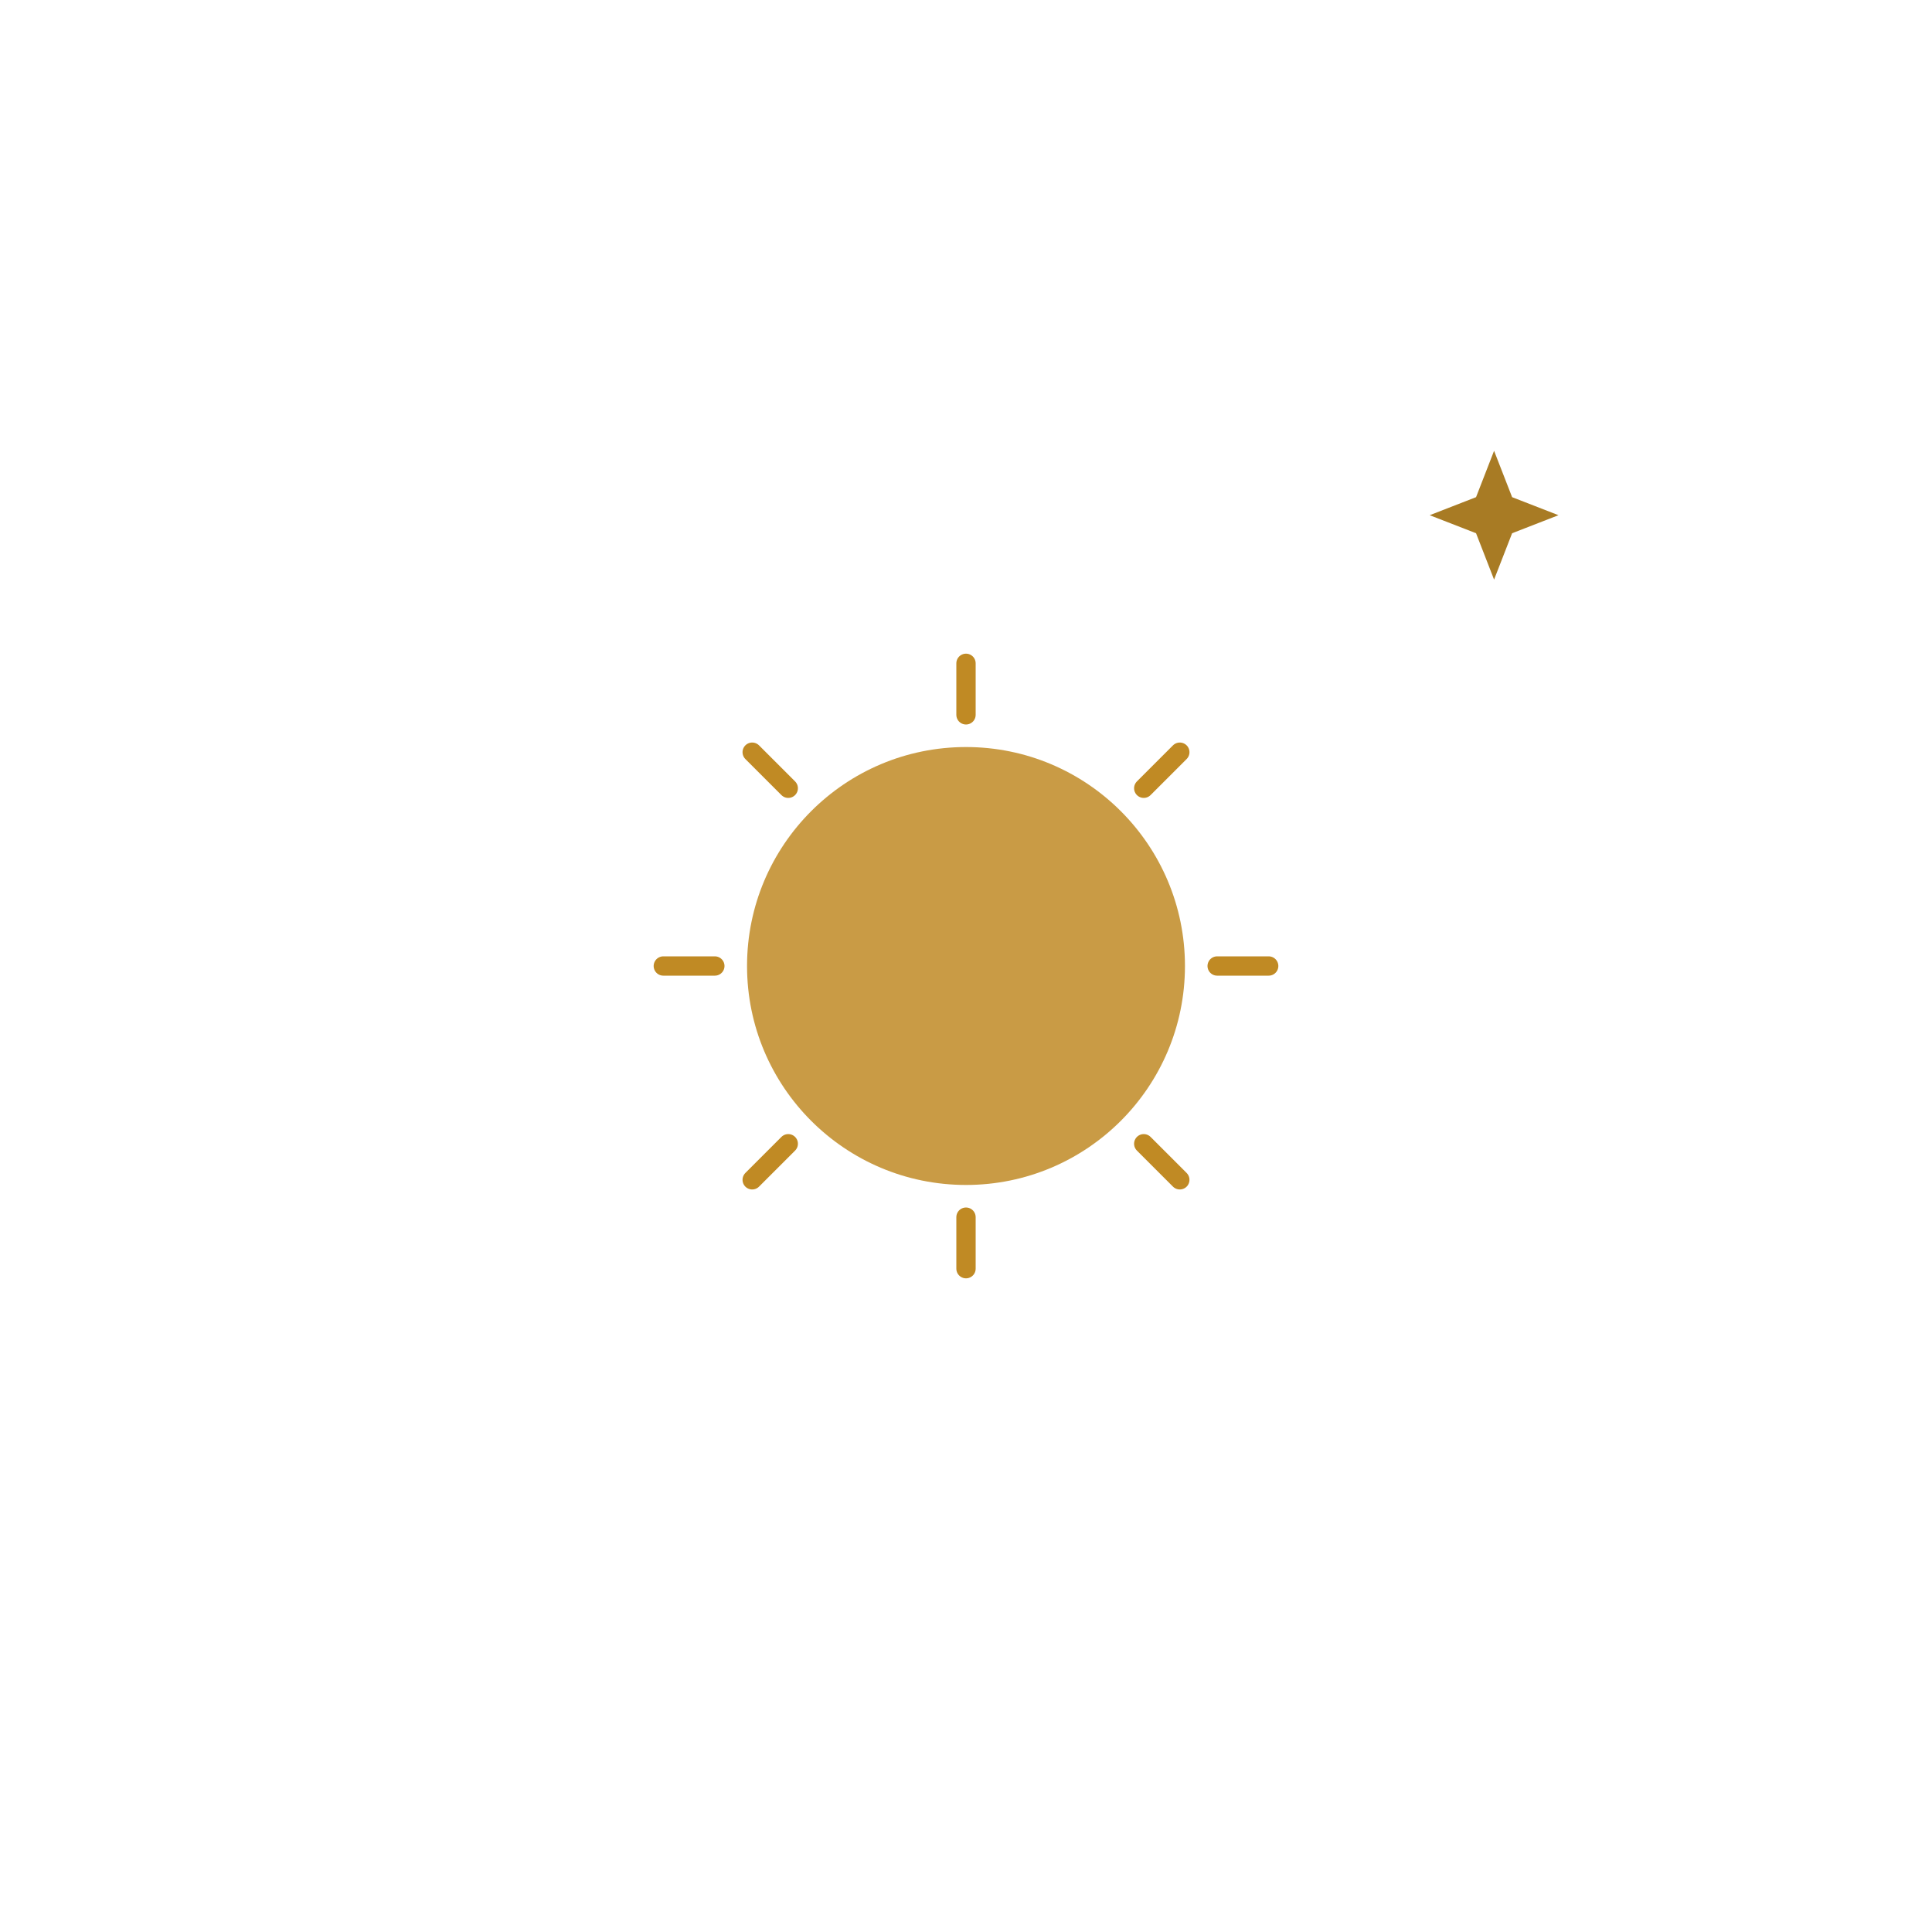
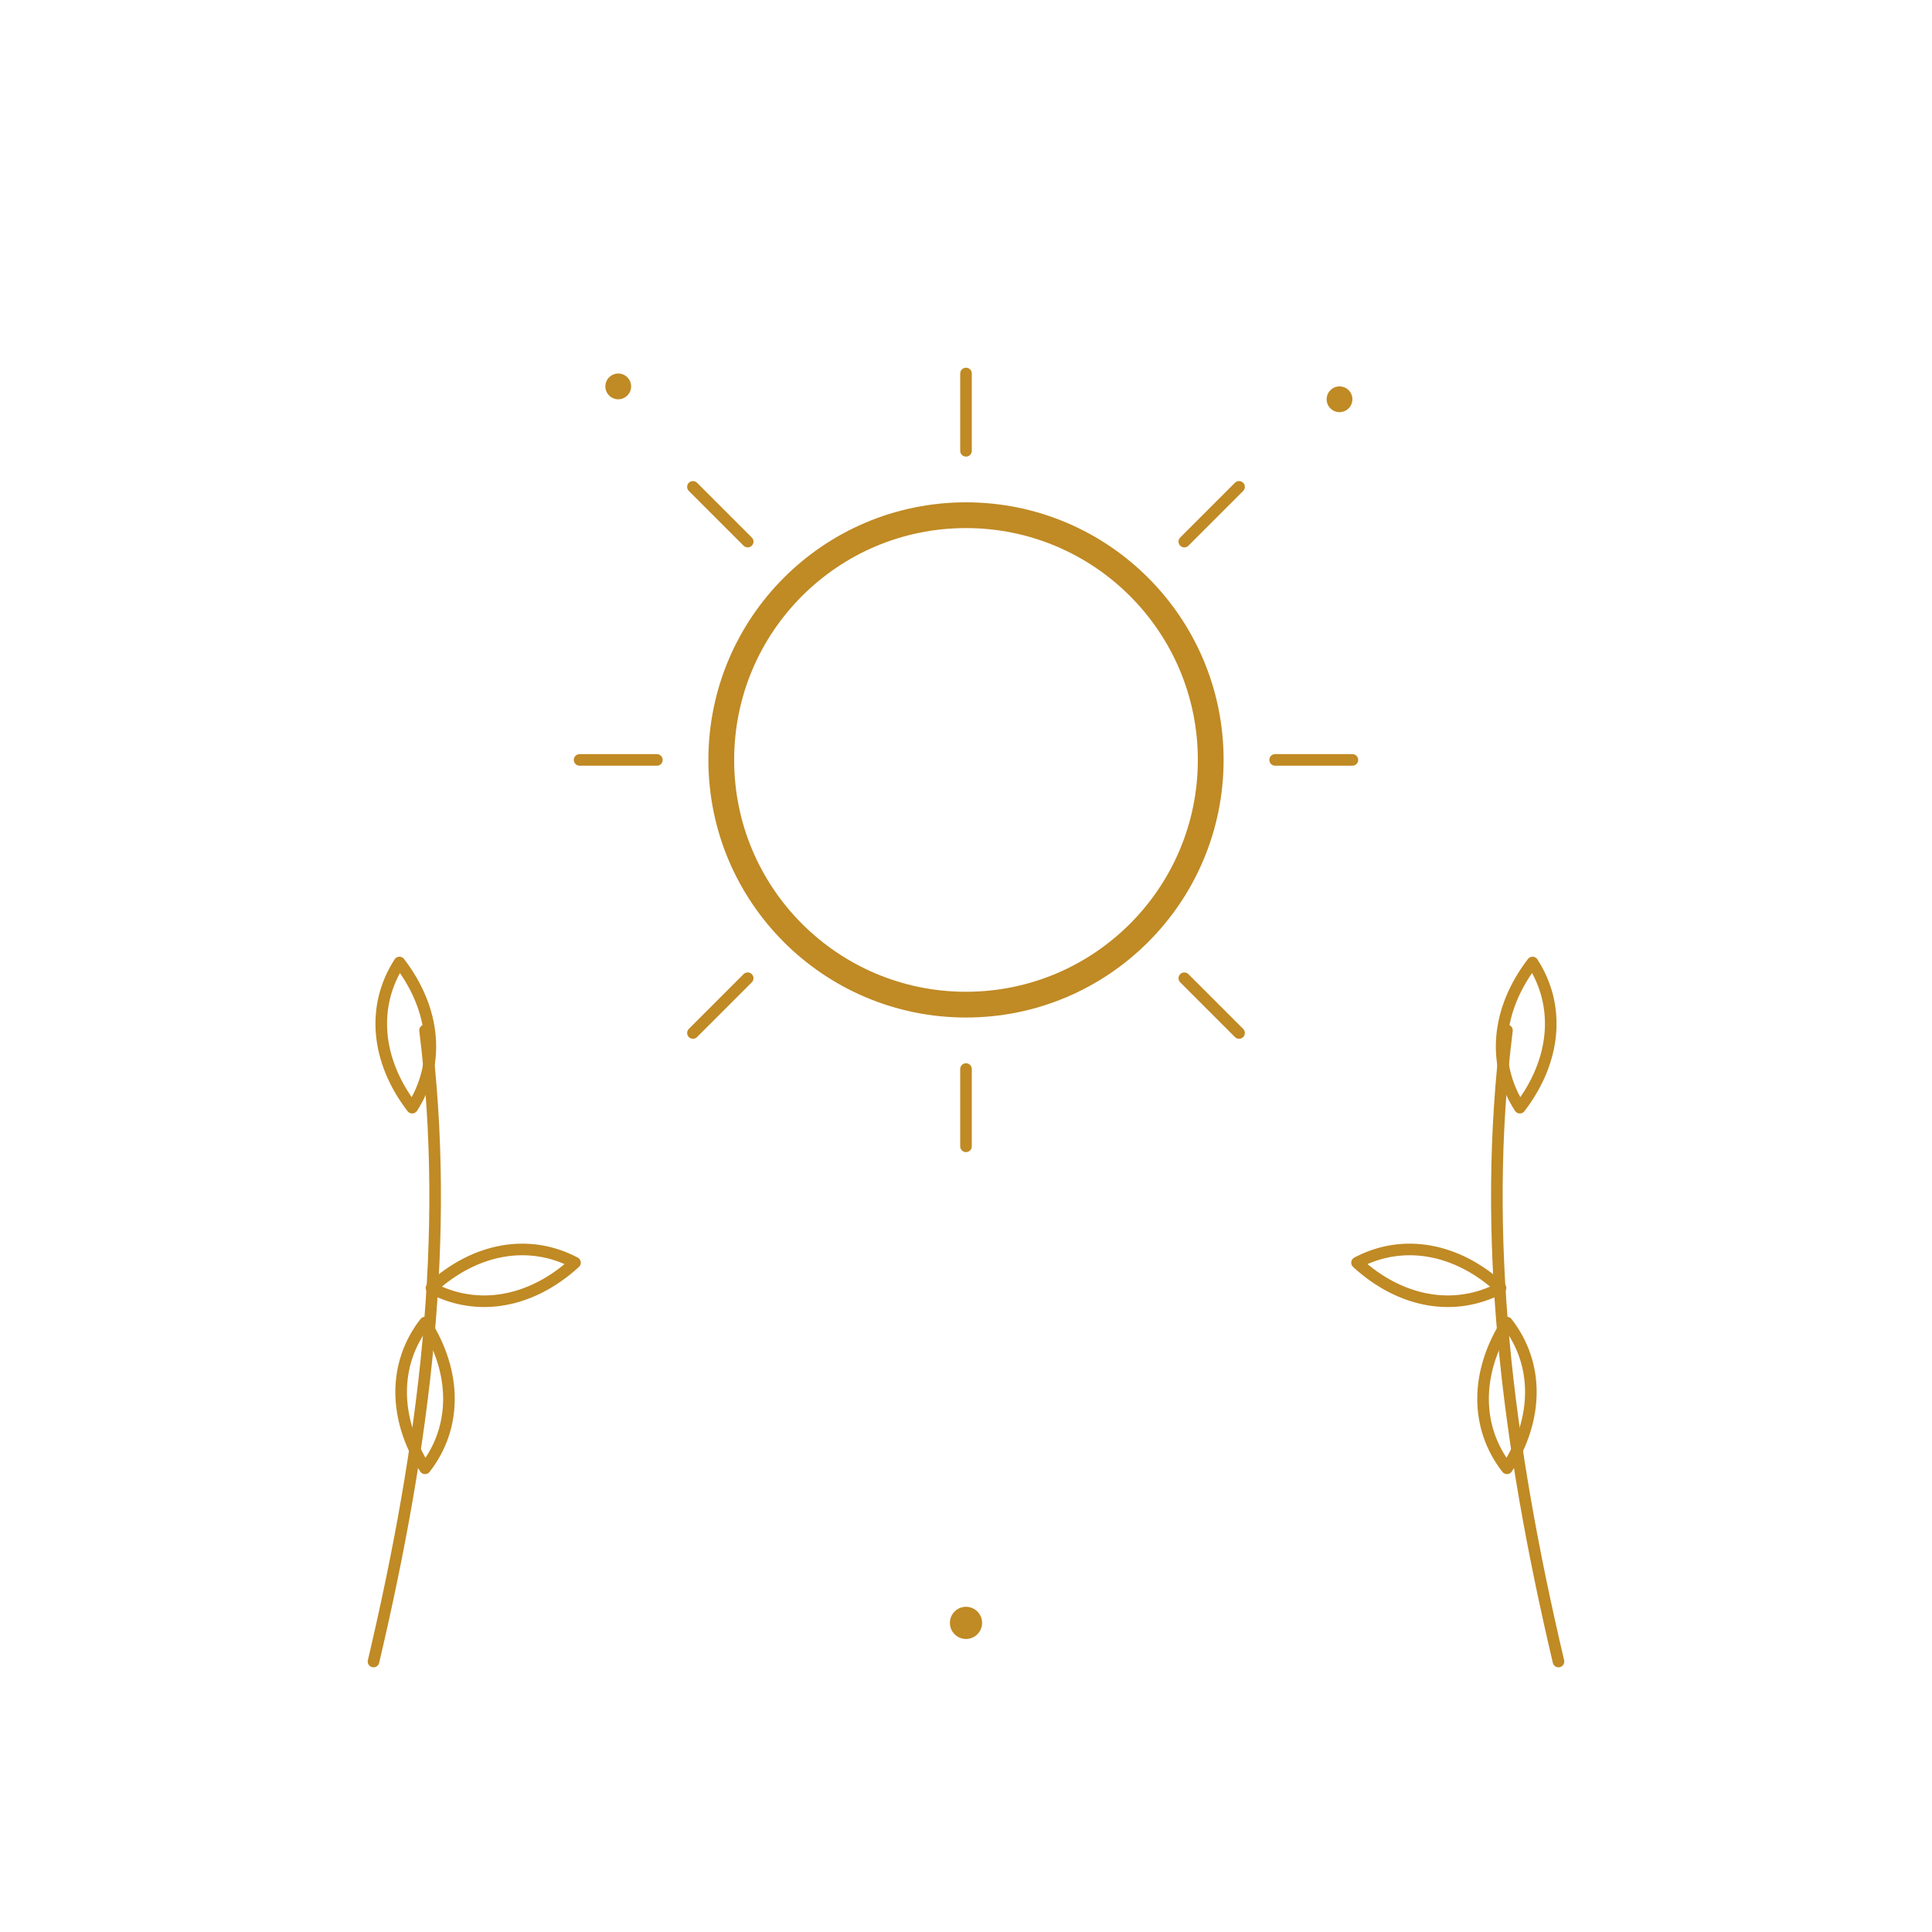
<svg xmlns="http://www.w3.org/2000/svg" viewBox="0 0 300 300" role="img" aria-labelledby="t d">
-   <circle cx="150" cy="150" r="34" fill="#c08a24" opacity=".85" stroke="none" />
-   <g fill="none" stroke-linecap="round" stroke-linejoin="round" stroke="#c08a24" stroke-width="3">
-     <path d="M189.0,150.0 L197.0,150.0 M177.6,177.6 L183.2,183.2 M150.0,189.0 L150.0,197.0 M122.4,177.6 L116.8,183.2 M111.0,150.0 L103.0,150.0 M122.4,122.4 L116.8,116.8 M150.0,111.0 L150.0,103.0 M177.6,122.4 L183.2,116.8" />
+   <g fill="none" stroke-linecap="round" stroke-linejoin="round" stroke="#c08a24">
+     <circle cx="150" cy="118" r="38" stroke-width="4" />
+     <g stroke-width="1.8">
+       <path d="M198 118 L210 118" />
+       <path d="M183.9 84.1 L192.4 75.6" />
+       <path d="M150 70 L150 58" />
+       <path d="M116.1 84.1 L107.6 75.6" />
+       <path d="M102 118 L90 118" />
+       <path d="M116.1 151.9 L107.6 160.4" />
+       <path d="M150 166 L150 178" />
+       <path d="M183.9 151.9 L192.4 160.4" />
+       <path d="M58 258 C66 224 70 192 66 160" />
+       <g transform="translate(64,172) rotate(-50)">
+         <path d="M0 0 C8 -1 14 -7 16 -16 C8 -15 2 -9 0 0 Z" />
+       </g>
+       <g transform="translate(67,200) rotate(35)">
+         <path d="M0 0 C8 -1 14 -7 16 -16 C8 -15 2 -9 0 0 Z" />
+       </g>
+       <g transform="translate(66,228) rotate(-45)">
+         <path d="M0 0 C8 -1 14 -7 16 -16 C8 -15 2 -9 0 0 Z" />
+       </g>
+       <path d="M242 258 C234 224 230 192 234 160" />
+       <g transform="translate(236,172) rotate(50)">
+         <path d="M0 0 C-8 -1 -14 -7 -16 -16 C-8 -15 -2 -9 0 0 Z" />
+       </g>
+       <g transform="translate(233,200) rotate(-35)">
+         <path d="M0 0 C-8 -1 -14 -7 -16 -16 C-8 -15 -2 -9 0 0 Z" />
+       </g>
+       <g transform="translate(234,228) rotate(45)">
+         <path d="M0 0 C-8 -1 -14 -7 -16 -16 C-8 -15 -2 -9 0 0 Z" />
+       </g>
+     </g>
+     <g fill="#c08a24" stroke="none">
+       <circle cx="150" cy="252" r="2.5" />
+       <circle cx="96" cy="60" r="2" />
+       <circle cx="208" cy="62" r="2" />
+     </g>
  </g>
-   <path d="M232.0,70.0 l2.8,7.2 l7.2,2.8 l-7.2,2.8 l-2.8,7.2 l-2.8-7.2 l-7.2-2.8 l7.2-2.8 z" fill="#a87b24" stroke="none" />
</svg>
